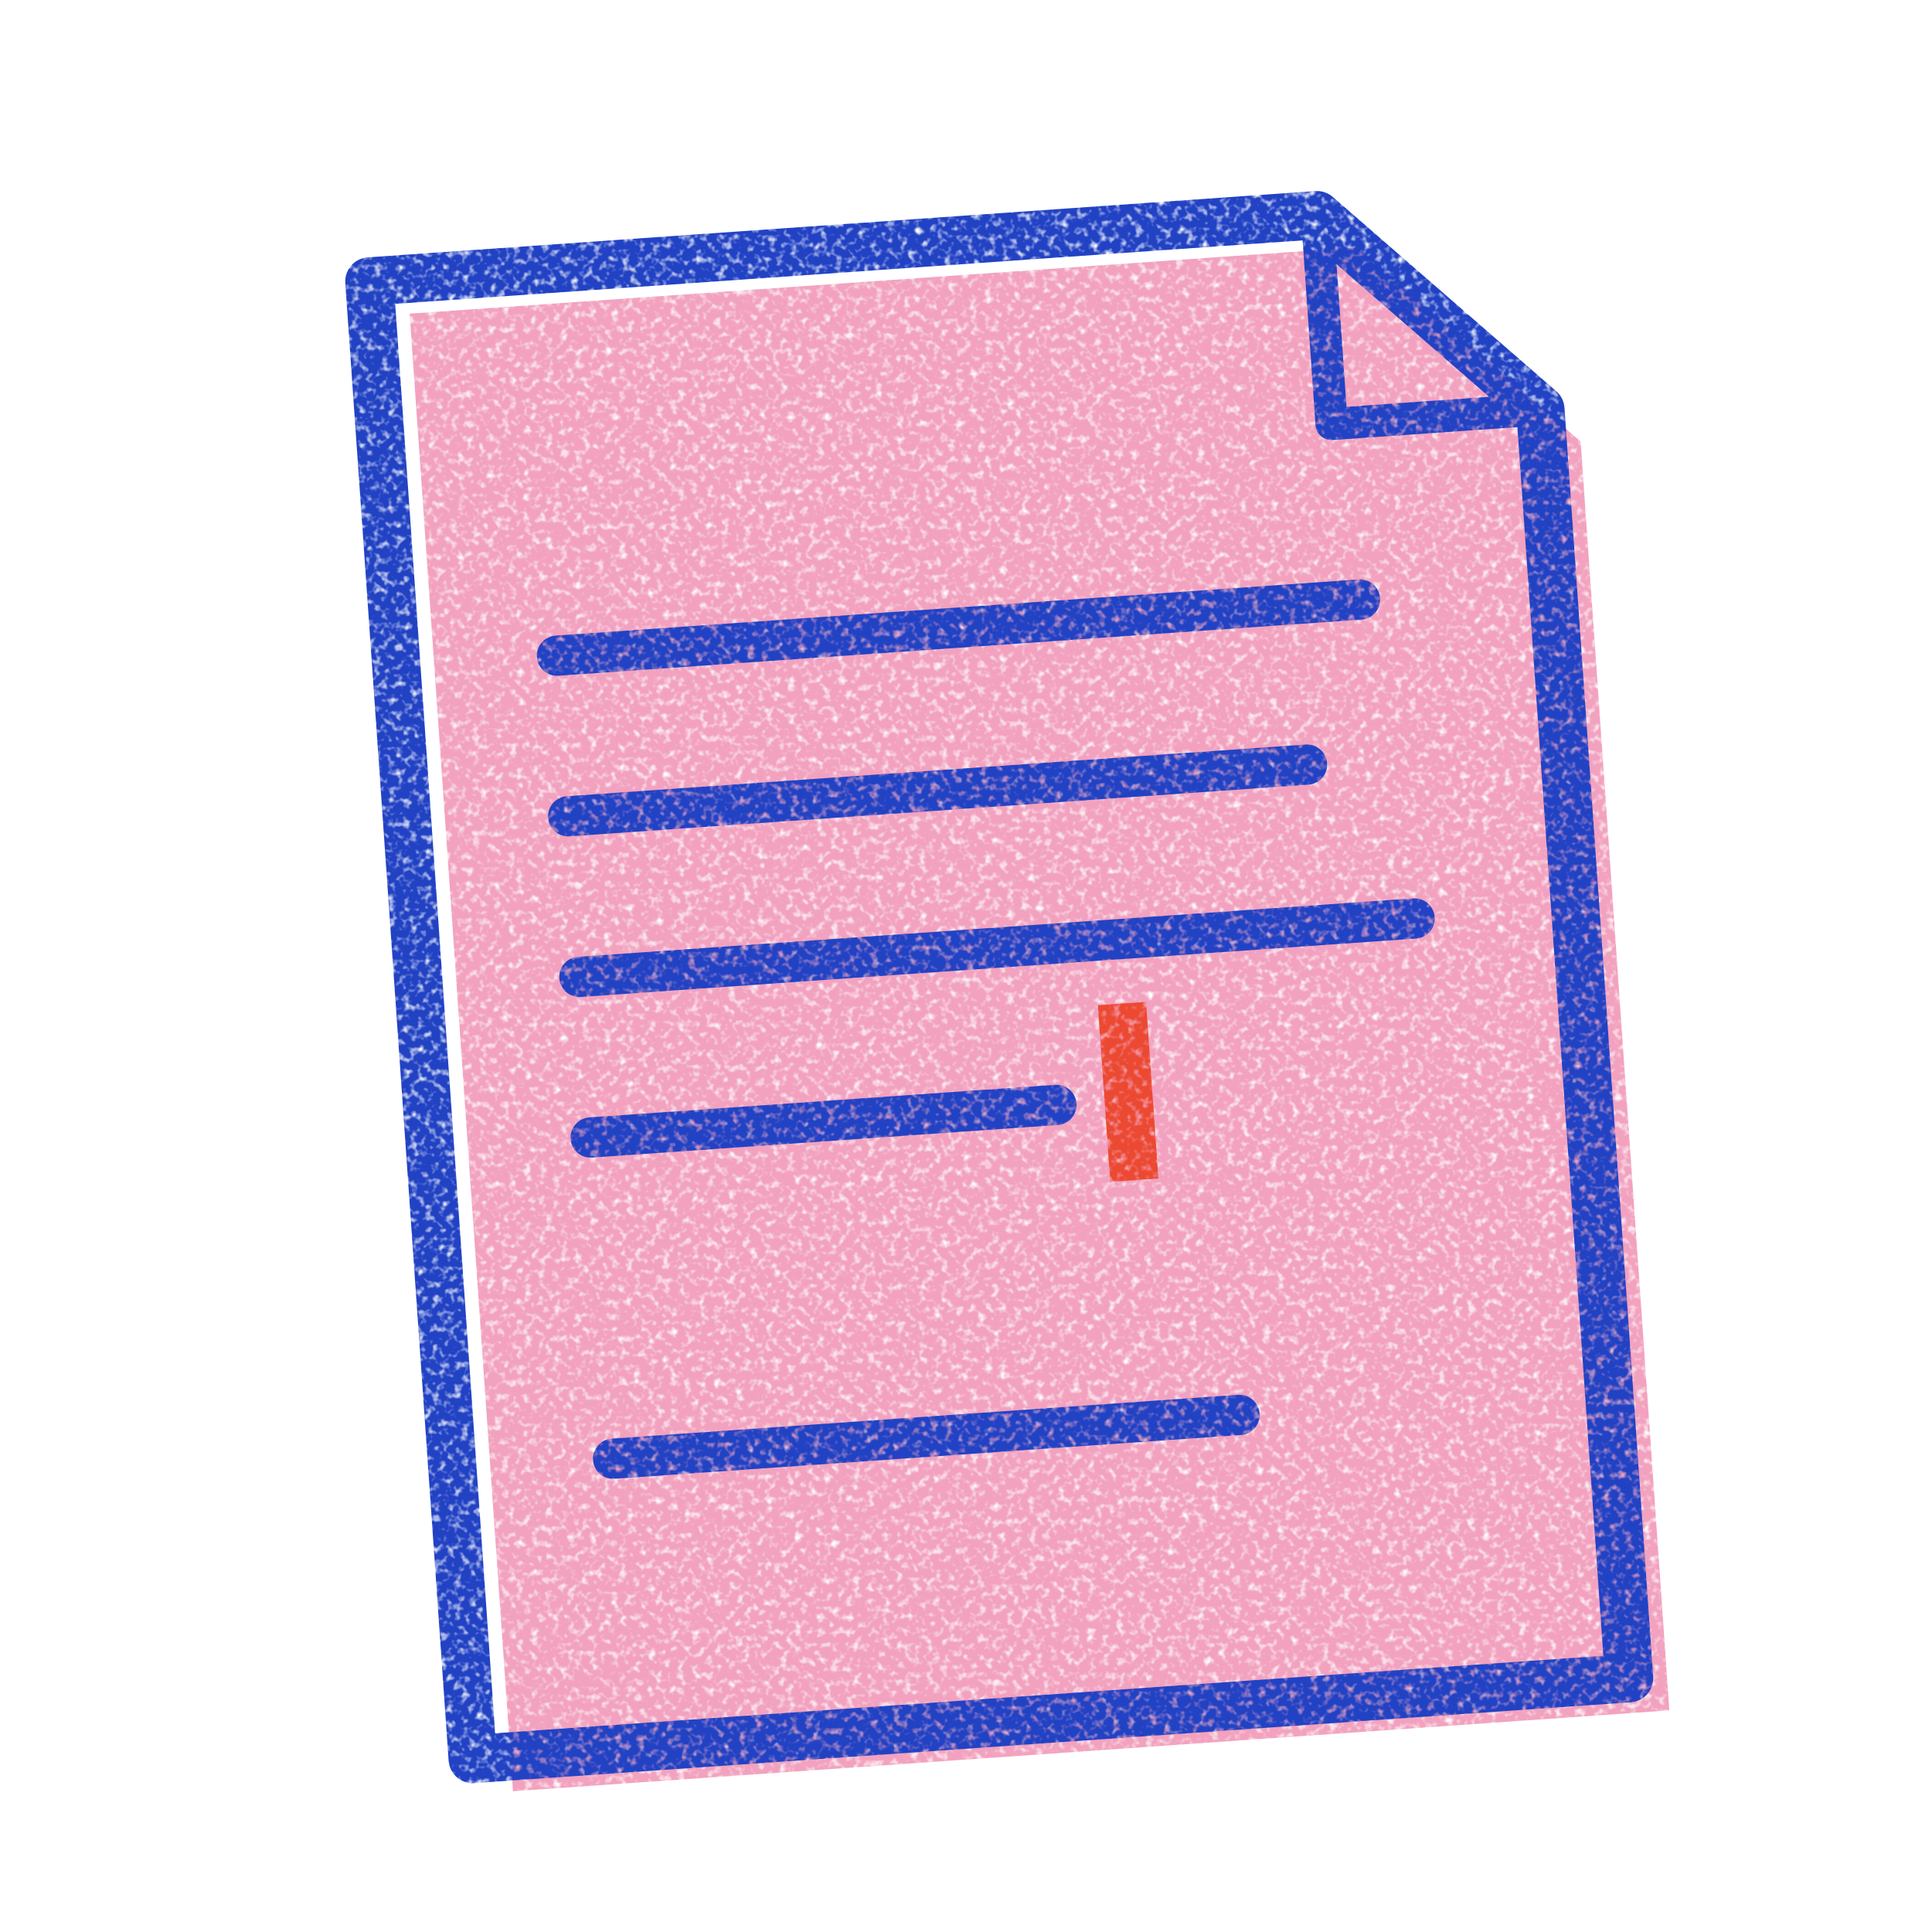
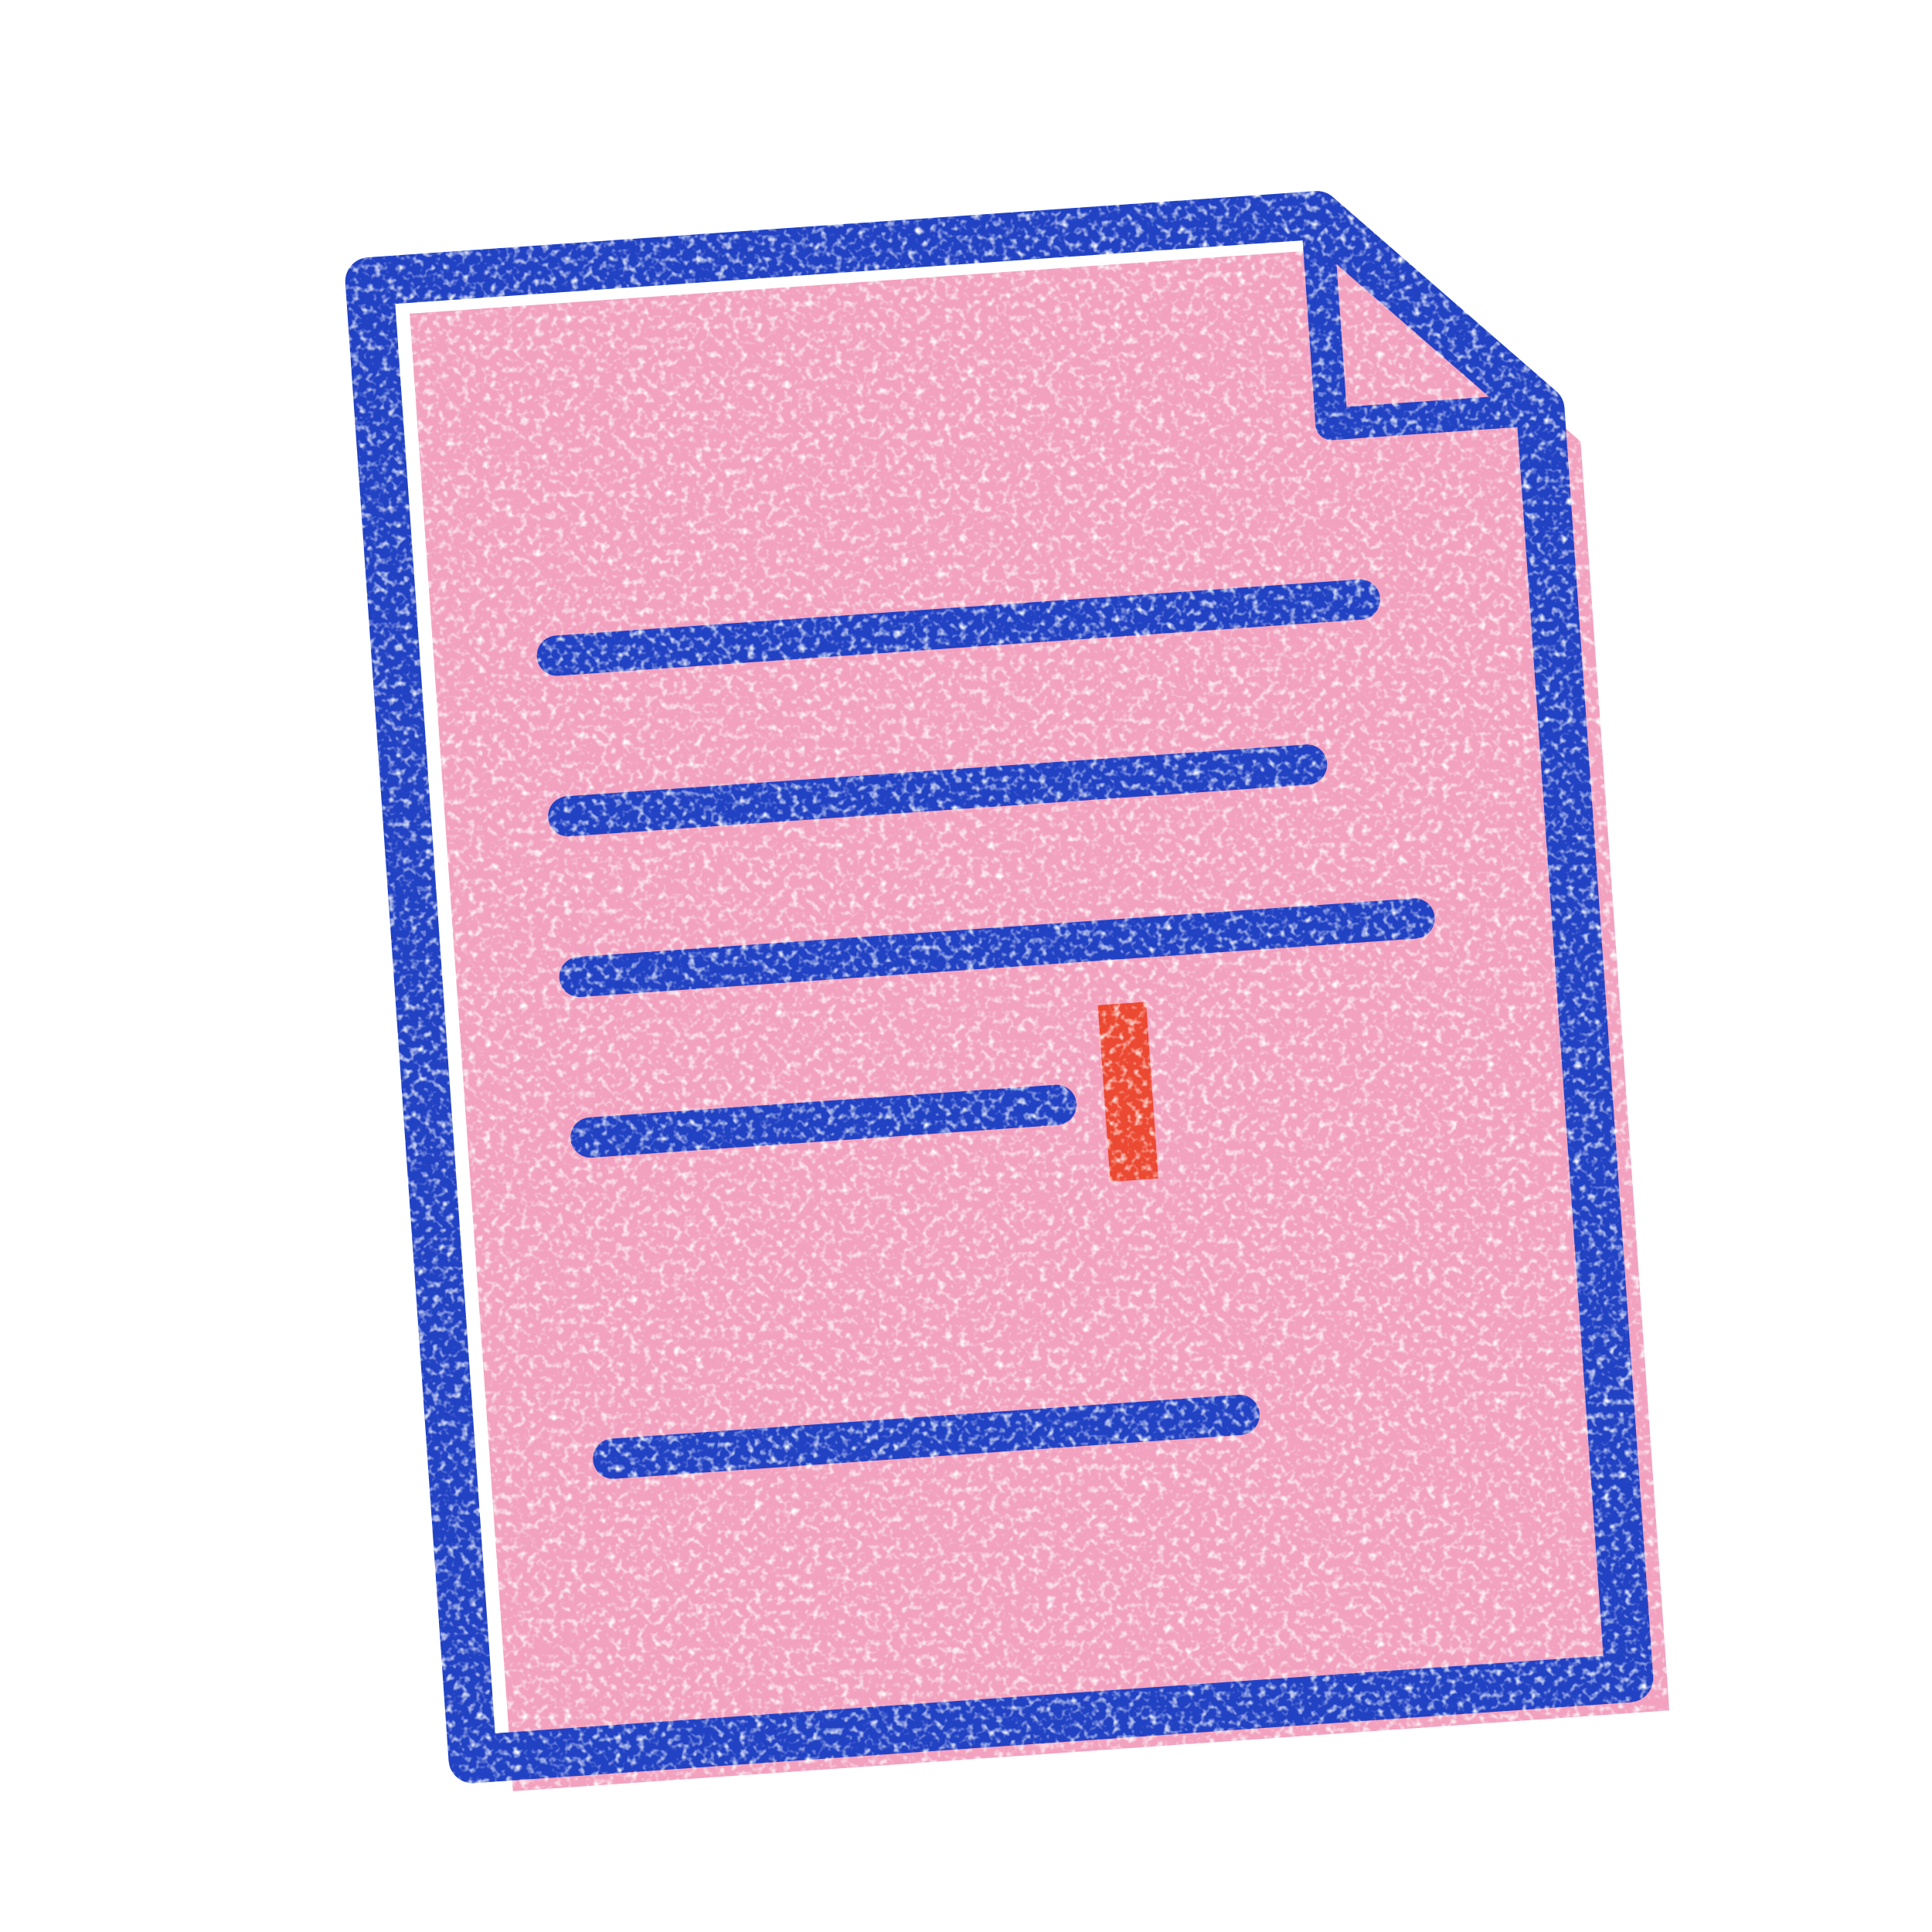
<svg xmlns="http://www.w3.org/2000/svg" viewBox="0 0 240 240" role="img" aria-labelledby="t">
  <defs>
    <filter id="grain" filterUnits="userSpaceOnUse" x="0" y="0" width="240" height="240">
      <feTurbulence type="fractalNoise" baseFrequency="1.1" numOctaves="2" seed="7" result="n" />
      <feColorMatrix in="n" type="matrix" values="0 0 0 0 0  0 0 0 0 0  0 0 0 0 0  -2.6 0 0 0 2.3" result="speck" />
      <feComposite in="SourceGraphic" in2="speck" operator="in" />
    </filter>
  </defs>
-   <g fill="#F2A2BF" filter="url(#grain)" transform="translate(5 4)">
-     <path d="M52 30 H170 L196 56 V214 H52 Z" transform="rotate(-4 120 120)" />
-   </g>
-   <g fill="#EC4A32" stroke="#EC4A32" stroke-width="5" stroke-linecap="round" filter="url(#grain)">
-     <rect x="136" y="126" width="6" height="22" stroke="none" transform="rotate(-4 120 120)" />
-   </g>
-   <g fill="none" stroke="#2443C4" stroke-width="6" stroke-linecap="round" stroke-linejoin="round" filter="url(#grain)">
-     <g transform="rotate(-4 120 120)">
-       <path d="M52 30 H170 L196 56 V214 H52 Z" />
-       <path d="M170 30 V56 H196" stroke-width="4" />
-       <path d="M72 78 H172 M72 98 H164 M72 118 H176 M72 138 H130 M72 178 H150" stroke-width="5" />
+   <g filter="url(#grain)">
+     <g fill="#F2A2BF" transform="translate(5 4)">
+       <path d="M52 30 H170 L196 56 V214 H52 Z" transform="rotate(-4 120 120)" />
+     </g>
+     <g fill="#EC4A32" stroke="#EC4A32" stroke-width="5" stroke-linecap="round">
+       <rect x="136" y="126" width="6" height="22" stroke="none" transform="rotate(-4 120 120)" />
+     </g>
+     <g fill="none" stroke="#2443C4" stroke-width="6" stroke-linecap="round" stroke-linejoin="round">
+       <g transform="rotate(-4 120 120)">
+         <path d="M52 30 H170 L196 56 V214 H52 Z" />
+         <path d="M170 30 V56 H196" stroke-width="4" />
+         <path d="M72 78 H172 M72 98 H164 M72 118 H176 M72 138 H130 M72 178 H150" stroke-width="5" />
+       </g>
    </g>
  </g>
</svg>
